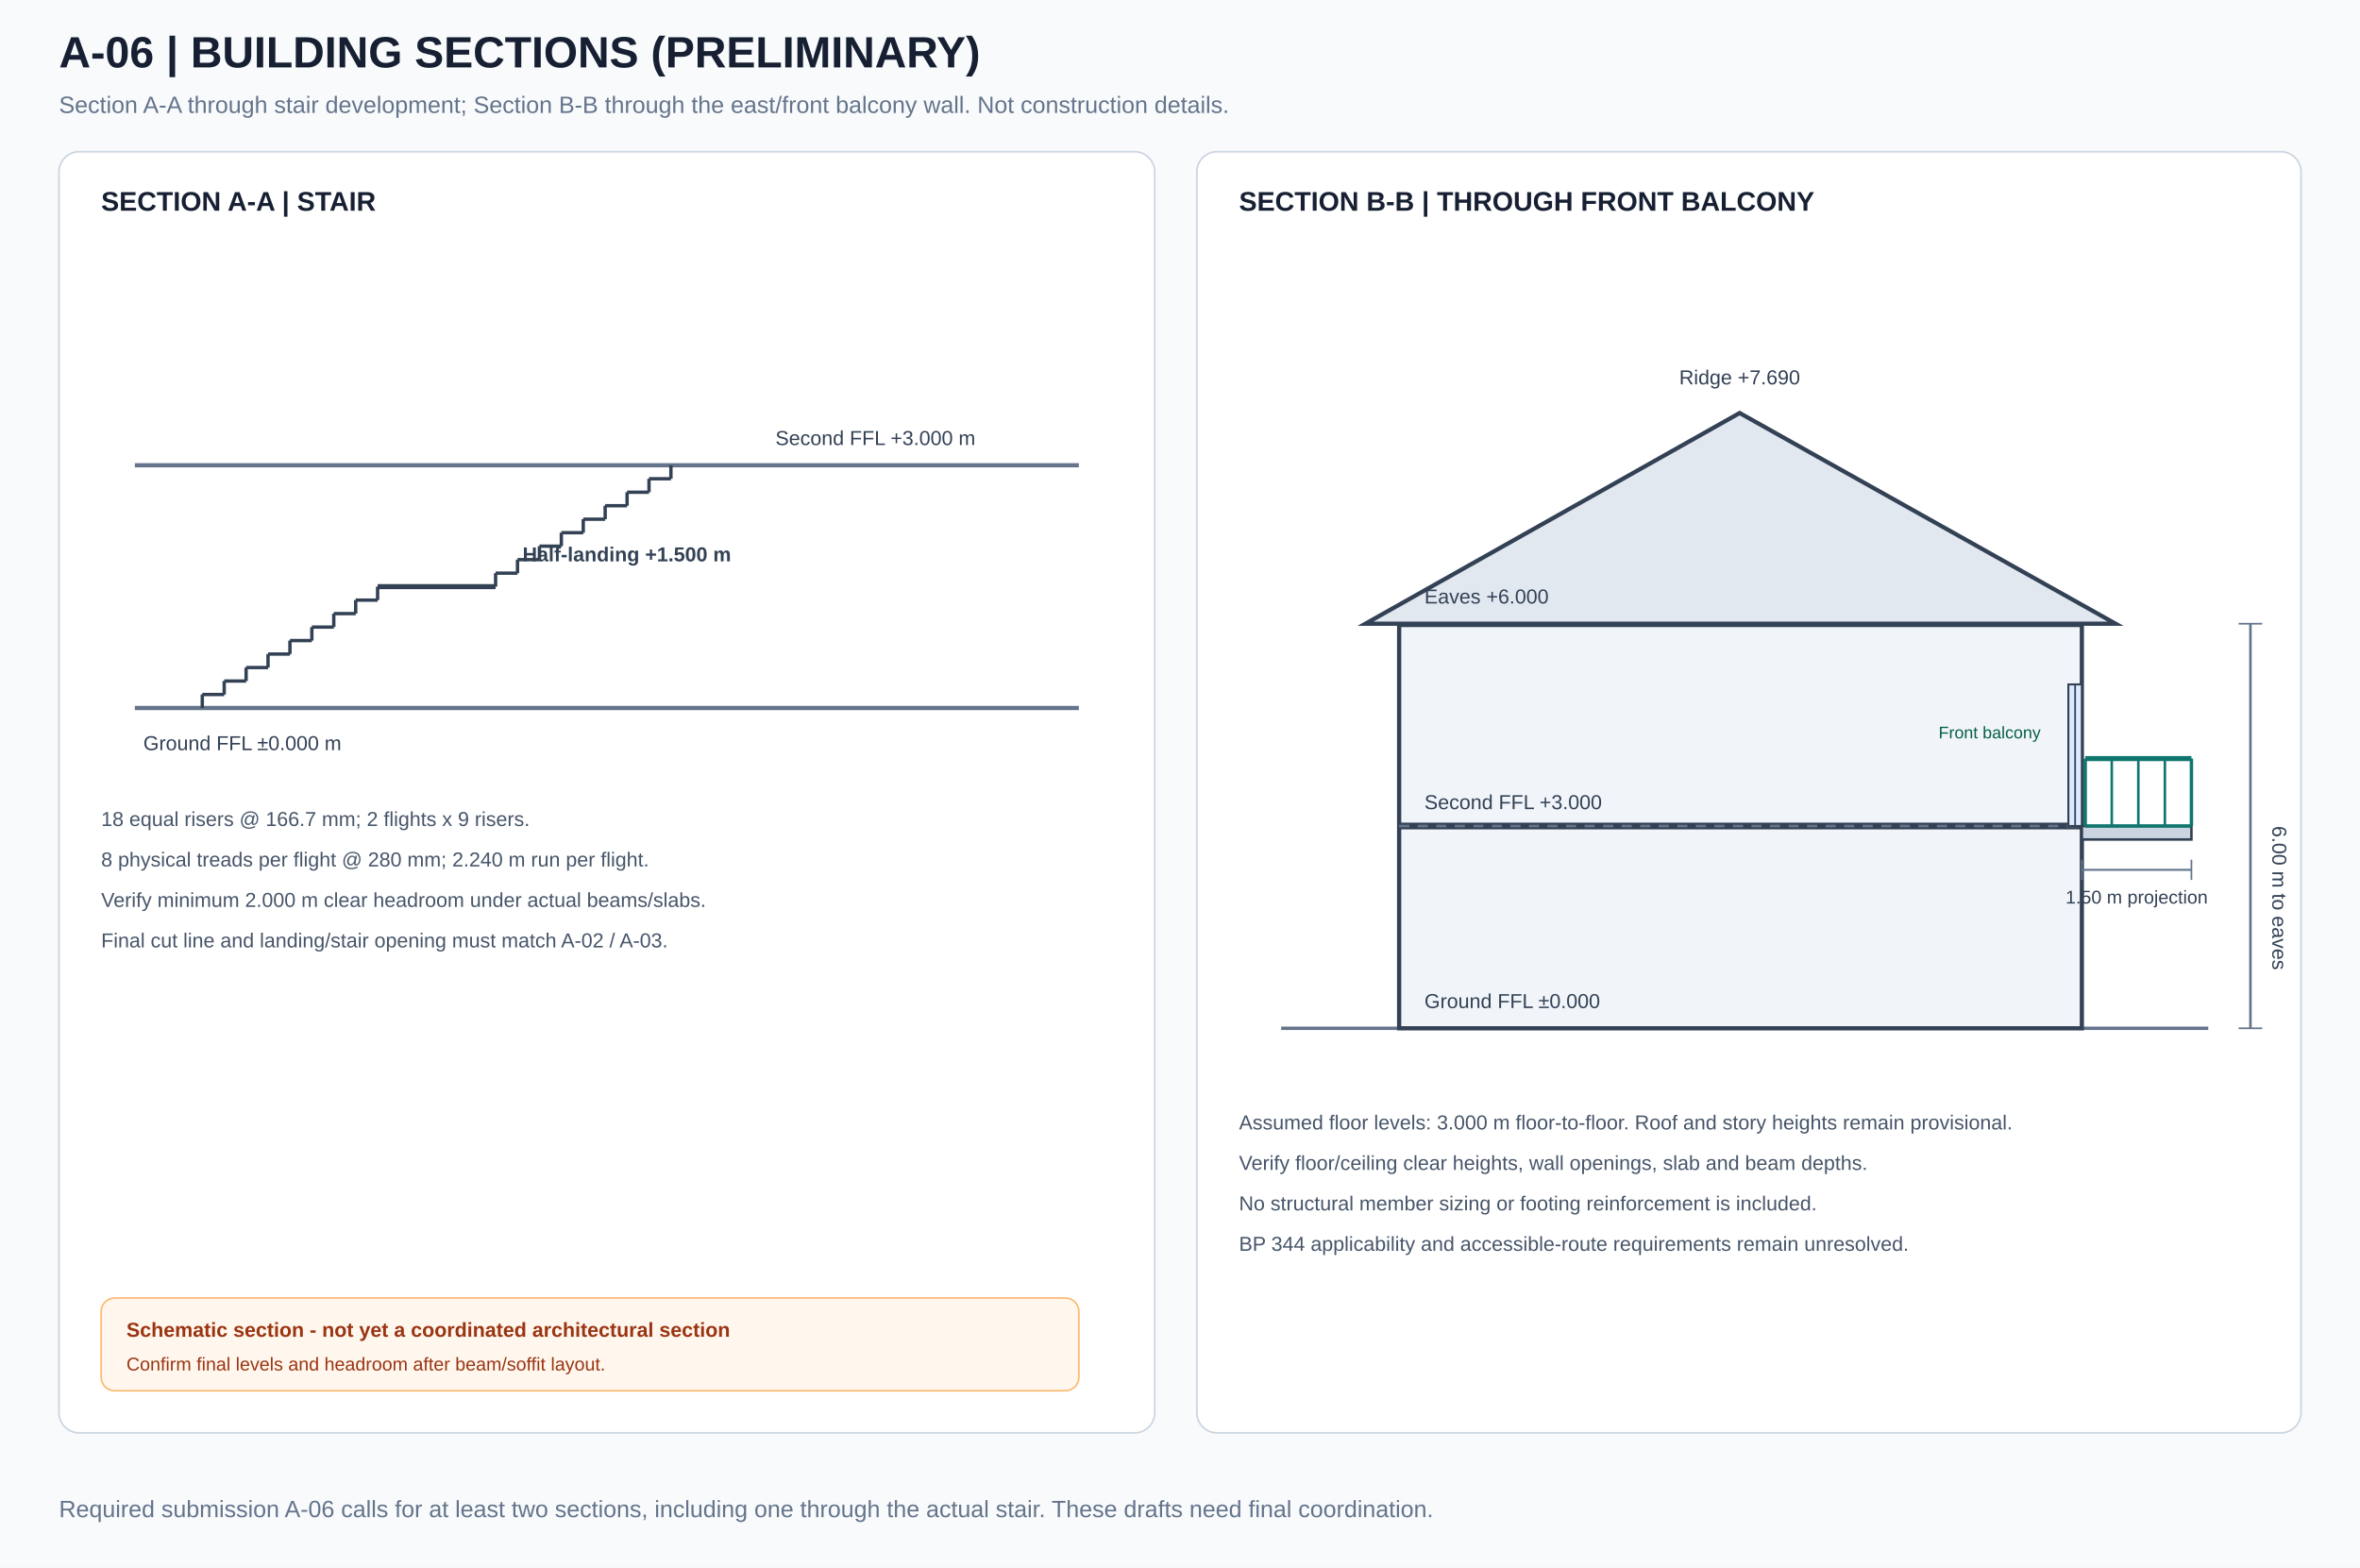
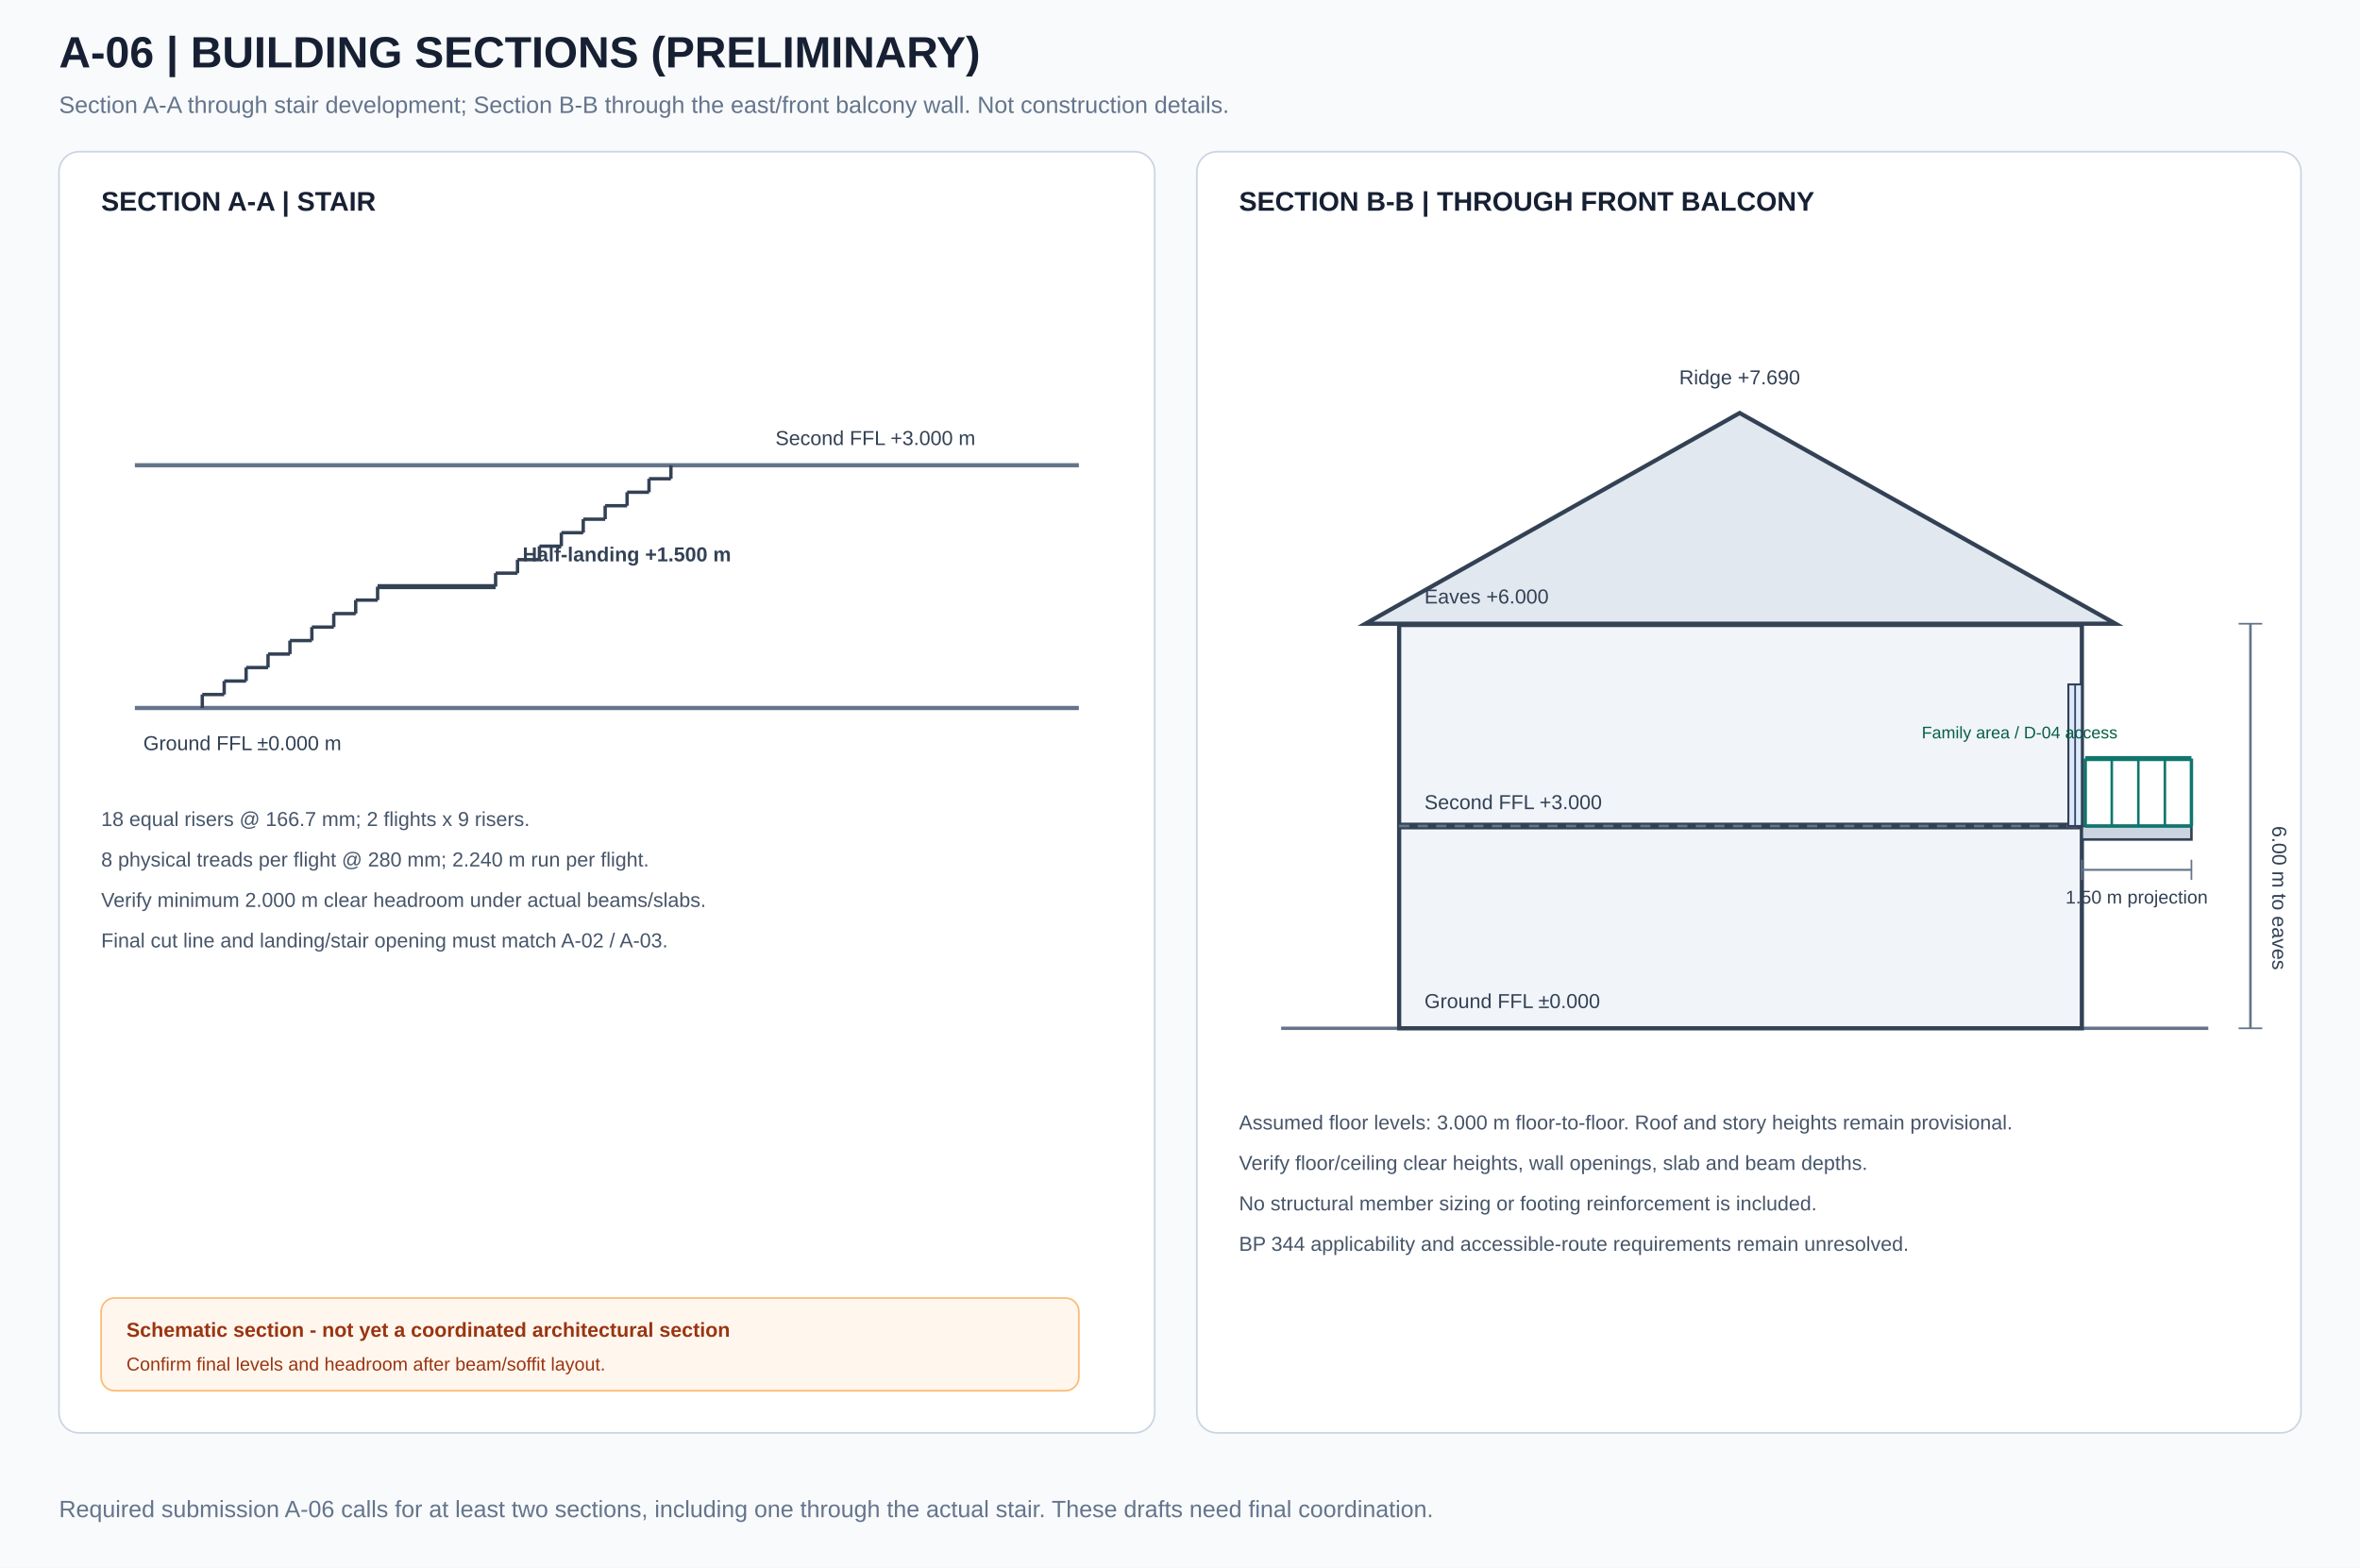
- <svg xmlns="http://www.w3.org/2000/svg" data-front-facade="east" data-balcony-width-m="3.00" data-balcony-projection-m="1.50" data-balcony-offset-m="0.20" width="1400" height="930" viewBox="0 0 1400 930" role="img" aria-labelledby="title desc">
+ <svg xmlns="http://www.w3.org/2000/svg" data-front-facade="east" data-balcony-width-m="3.00" data-balcony-projection-m="1.50" data-balcony-offset-m="4.90" width="1400" height="930" viewBox="0 0 1400 930" role="img" aria-labelledby="title desc">
  <style>text{font-family:Arial,Helvetica,sans-serif}.title{font-size:26px;font-weight:700;fill:#172033}.sub{font-size:14px;fill:#64748b}.head{font-size:16px;font-weight:700;fill:#172033}.note{font-size:12px;fill:#475569}</style>
  <rect width="1400" height="930" fill="#f8fafc" />
  <text class="title" x="35" y="40">A-06 | BUILDING SECTIONS (PRELIMINARY)</text>
  <text class="sub" x="35" y="67">Section A-A through stair development; Section B-B through the east/front balcony wall. Not construction details.</text>
  <rect x="35" y="90" width="650" height="760" rx="12" fill="#ffffff" stroke="#cbd5e1" />
  <text class="head" x="60" y="125">SECTION A-A | STAIR</text>
  <line x1="80" y1="420" x2="640" y2="420" stroke="#64748b" stroke-width="2.5" />
  <line x1="80" y1="276" x2="640" y2="276" stroke="#64748b" stroke-width="2.5" />
  <line x1="120" y1="420" x2="120" y2="412" stroke="#334155" stroke-width="2" />
  <line x1="120" y1="412" x2="133" y2="412" stroke="#334155" stroke-width="2" />
  <line x1="133" y1="412" x2="133" y2="404" stroke="#334155" stroke-width="2" />
  <line x1="133" y1="404" x2="146" y2="404" stroke="#334155" stroke-width="2" />
  <line x1="146" y1="404" x2="146" y2="396" stroke="#334155" stroke-width="2" />
  <line x1="146" y1="396" x2="159" y2="396" stroke="#334155" stroke-width="2" />
  <line x1="159" y1="396" x2="159" y2="388" stroke="#334155" stroke-width="2" />
  <line x1="159" y1="388" x2="172" y2="388" stroke="#334155" stroke-width="2" />
  <line x1="172" y1="388" x2="172" y2="380" stroke="#334155" stroke-width="2" />
  <line x1="172" y1="380" x2="185" y2="380" stroke="#334155" stroke-width="2" />
  <line x1="185" y1="380" x2="185" y2="372" stroke="#334155" stroke-width="2" />
  <line x1="185" y1="372" x2="198" y2="372" stroke="#334155" stroke-width="2" />
  <line x1="198" y1="372" x2="198" y2="364" stroke="#334155" stroke-width="2" />
  <line x1="198" y1="364" x2="211" y2="364" stroke="#334155" stroke-width="2" />
  <line x1="211" y1="364" x2="211" y2="356" stroke="#334155" stroke-width="2" />
  <line x1="211" y1="356" x2="224" y2="356" stroke="#334155" stroke-width="2" />
  <line x1="224" y1="356" x2="224" y2="348" stroke="#334155" stroke-width="2" />
  <line x1="224" y1="348" x2="294" y2="348" stroke="#334155" stroke-width="3" />
  <line x1="294" y1="348" x2="294" y2="340" stroke="#334155" stroke-width="2" />
  <line x1="294" y1="340" x2="307" y2="340" stroke="#334155" stroke-width="2" />
  <line x1="307" y1="340" x2="307" y2="332" stroke="#334155" stroke-width="2" />
  <line x1="307" y1="332" x2="320" y2="332" stroke="#334155" stroke-width="2" />
  <line x1="320" y1="332" x2="320" y2="324" stroke="#334155" stroke-width="2" />
  <line x1="320" y1="324" x2="333" y2="324" stroke="#334155" stroke-width="2" />
  <line x1="333" y1="324" x2="333" y2="316" stroke="#334155" stroke-width="2" />
  <line x1="333" y1="316" x2="346" y2="316" stroke="#334155" stroke-width="2" />
  <line x1="346" y1="316" x2="346" y2="308" stroke="#334155" stroke-width="2" />
  <line x1="346" y1="308" x2="359" y2="308" stroke="#334155" stroke-width="2" />
  <line x1="359" y1="308" x2="359" y2="300" stroke="#334155" stroke-width="2" />
  <line x1="359" y1="300" x2="372" y2="300" stroke="#334155" stroke-width="2" />
  <line x1="372" y1="300" x2="372" y2="292" stroke="#334155" stroke-width="2" />
  <line x1="372" y1="292" x2="385" y2="292" stroke="#334155" stroke-width="2" />
  <line x1="385" y1="292" x2="385" y2="284" stroke="#334155" stroke-width="2" />
  <line x1="385" y1="284" x2="398" y2="284" stroke="#334155" stroke-width="2" />
  <line x1="398" y1="284" x2="398" y2="276" stroke="#334155" stroke-width="2" />
  <text x="85" y="445" font-size="12" fill="#334155">Ground FFL ±0.000 m</text>
  <text x="460" y="264" font-size="12" fill="#334155">Second FFL +3.000 m</text>
  <text x="310" y="333" font-size="12" font-weight="700" fill="#334155">Half-landing +1.500 m</text>
  <text class="note" x="60" y="490">18 equal risers @ 166.7 mm; 2 flights x 9 risers.</text>
  <text class="note" x="60" y="514">8 physical treads per flight @ 280 mm; 2.240 m run per flight.</text>
  <text class="note" x="60" y="538">Verify minimum 2.000 m clear headroom under actual beams/slabs.</text>
  <text class="note" x="60" y="562">Final cut line and landing/stair opening must match A-02 / A-03.</text>
  <rect x="710" y="90" width="655" height="760" rx="12" fill="#ffffff" stroke="#cbd5e1" />
  <text class="head" x="735" y="125">SECTION B-B | THROUGH FRONT BALCONY</text>
  <line x1="760" y1="610" x2="1310" y2="610" stroke="#64748b" stroke-width="2" />
  <rect x="830" y="370" width="405" height="240" fill="#f1f5f9" stroke="#334155" stroke-width="2.5" />
  <line x1="830" y1="490" x2="1235" y2="490" stroke="#334155" stroke-width="4" />
  <line x1="830" y1="370" x2="1235" y2="370" stroke="#334155" stroke-width="4" />
  <path d="M810 370 L1032 245 L1255 370 Z" fill="#e2e8f0" stroke="#334155" stroke-width="2.5" />
  <line x1="830" y1="490" x2="1235" y2="490" stroke="#64748b" stroke-width="1.5" stroke-dasharray="6 5" />
  <text x="845" y="598" font-size="12" fill="#334155">Ground FFL ±0.000</text>
  <text x="845" y="480" font-size="12" fill="#334155">Second FFL +3.000</text>
-   <g id="front-balcony-section" data-span-m="3.00" data-projection-m="1.50">
+   <g id="front-balcony-section" data-span-m="3.00" data-projection-m="1.50" data-offset-m="4.90">
    <rect x="1227" y="406" width="8" height="84" fill="#dbeafe" stroke="#334155" stroke-width="1.2" />
    <line x1="1231" y1="406" x2="1231" y2="490" stroke="#334155" stroke-width="1" />
    <rect x="1235" y="490" width="65" height="8" fill="#cbd5e1" stroke="#334155" stroke-width="1.5" />
    <line x1="1237" y1="450" x2="1300" y2="450" stroke="#0f766e" stroke-width="3" />
    <line x1="1237" y1="450" x2="1237" y2="490" stroke="#0f766e" stroke-width="2" />
    <line x1="1252.75" y1="450" x2="1252.75" y2="490" stroke="#0f766e" stroke-width="1.5" />
    <line x1="1268.5" y1="450" x2="1268.5" y2="490" stroke="#0f766e" stroke-width="1.5" />
    <line x1="1284.25" y1="450" x2="1284.25" y2="490" stroke="#0f766e" stroke-width="1.5" />
    <line x1="1300" y1="450" x2="1300" y2="490" stroke="#0f766e" stroke-width="2" />
    <line x1="1237" y1="490" x2="1300" y2="490" stroke="#0f766e" stroke-width="2" />
    <line x1="1235" y1="516" x2="1300" y2="516" stroke="#64748b" stroke-width="1.2" />
    <line x1="1235" y1="510" x2="1235" y2="522" stroke="#64748b" />
    <line x1="1300" y1="510" x2="1300" y2="522" stroke="#64748b" />
    <text x="1267.5" y="536" text-anchor="middle" font-size="11" fill="#334155">1.50 m projection</text>
-     <text x="1150" y="438" font-size="10" fill="#065f46">Front balcony</text>
+     <text x="1140" y="438" font-size="10" fill="#065f46">Family area / D-04 access</text>
  </g>
  <text x="845" y="358" font-size="12" fill="#334155">Eaves +6.000</text>
  <text x="1032" y="228" text-anchor="middle" font-size="12" fill="#334155">Ridge +7.690</text>
  <line x1="1335" y1="610" x2="1335" y2="370" stroke="#64748b" stroke-width="1.5" />
  <line x1="1328" y1="610" x2="1342" y2="610" stroke="#64748b" />
  <line x1="1328" y1="370" x2="1342" y2="370" stroke="#64748b" />
  <text x="1348" y="490" font-size="12" fill="#334155" transform="rotate(90 1348 490)">6.00 m to eaves</text>
  <text class="note" x="735" y="670">Assumed floor levels: 3.000 m floor-to-floor. Roof and story heights remain provisional.</text>
  <text class="note" x="735" y="694">Verify floor/ceiling clear heights, wall openings, slab and beam depths.</text>
  <text class="note" x="735" y="718">No structural member sizing or footing reinforcement is included.</text>
  <text class="note" x="735" y="742">BP 344 applicability and accessible-route requirements remain unresolved.</text>
  <rect x="60" y="770" width="580" height="55" rx="8" fill="#fff7ed" stroke="#fdba74" />
  <text x="75" y="793" font-size="12" font-weight="700" fill="#9a3412">Schematic section - not yet a coordinated architectural section</text>
  <text x="75" y="813" font-size="11" fill="#9a3412">Confirm final levels and headroom after beam/soffit layout.</text>
  <text class="sub" x="35" y="900">Required submission A-06 calls for at least two sections, including one through the actual stair. These drafts need final coordination.</text>
</svg>
